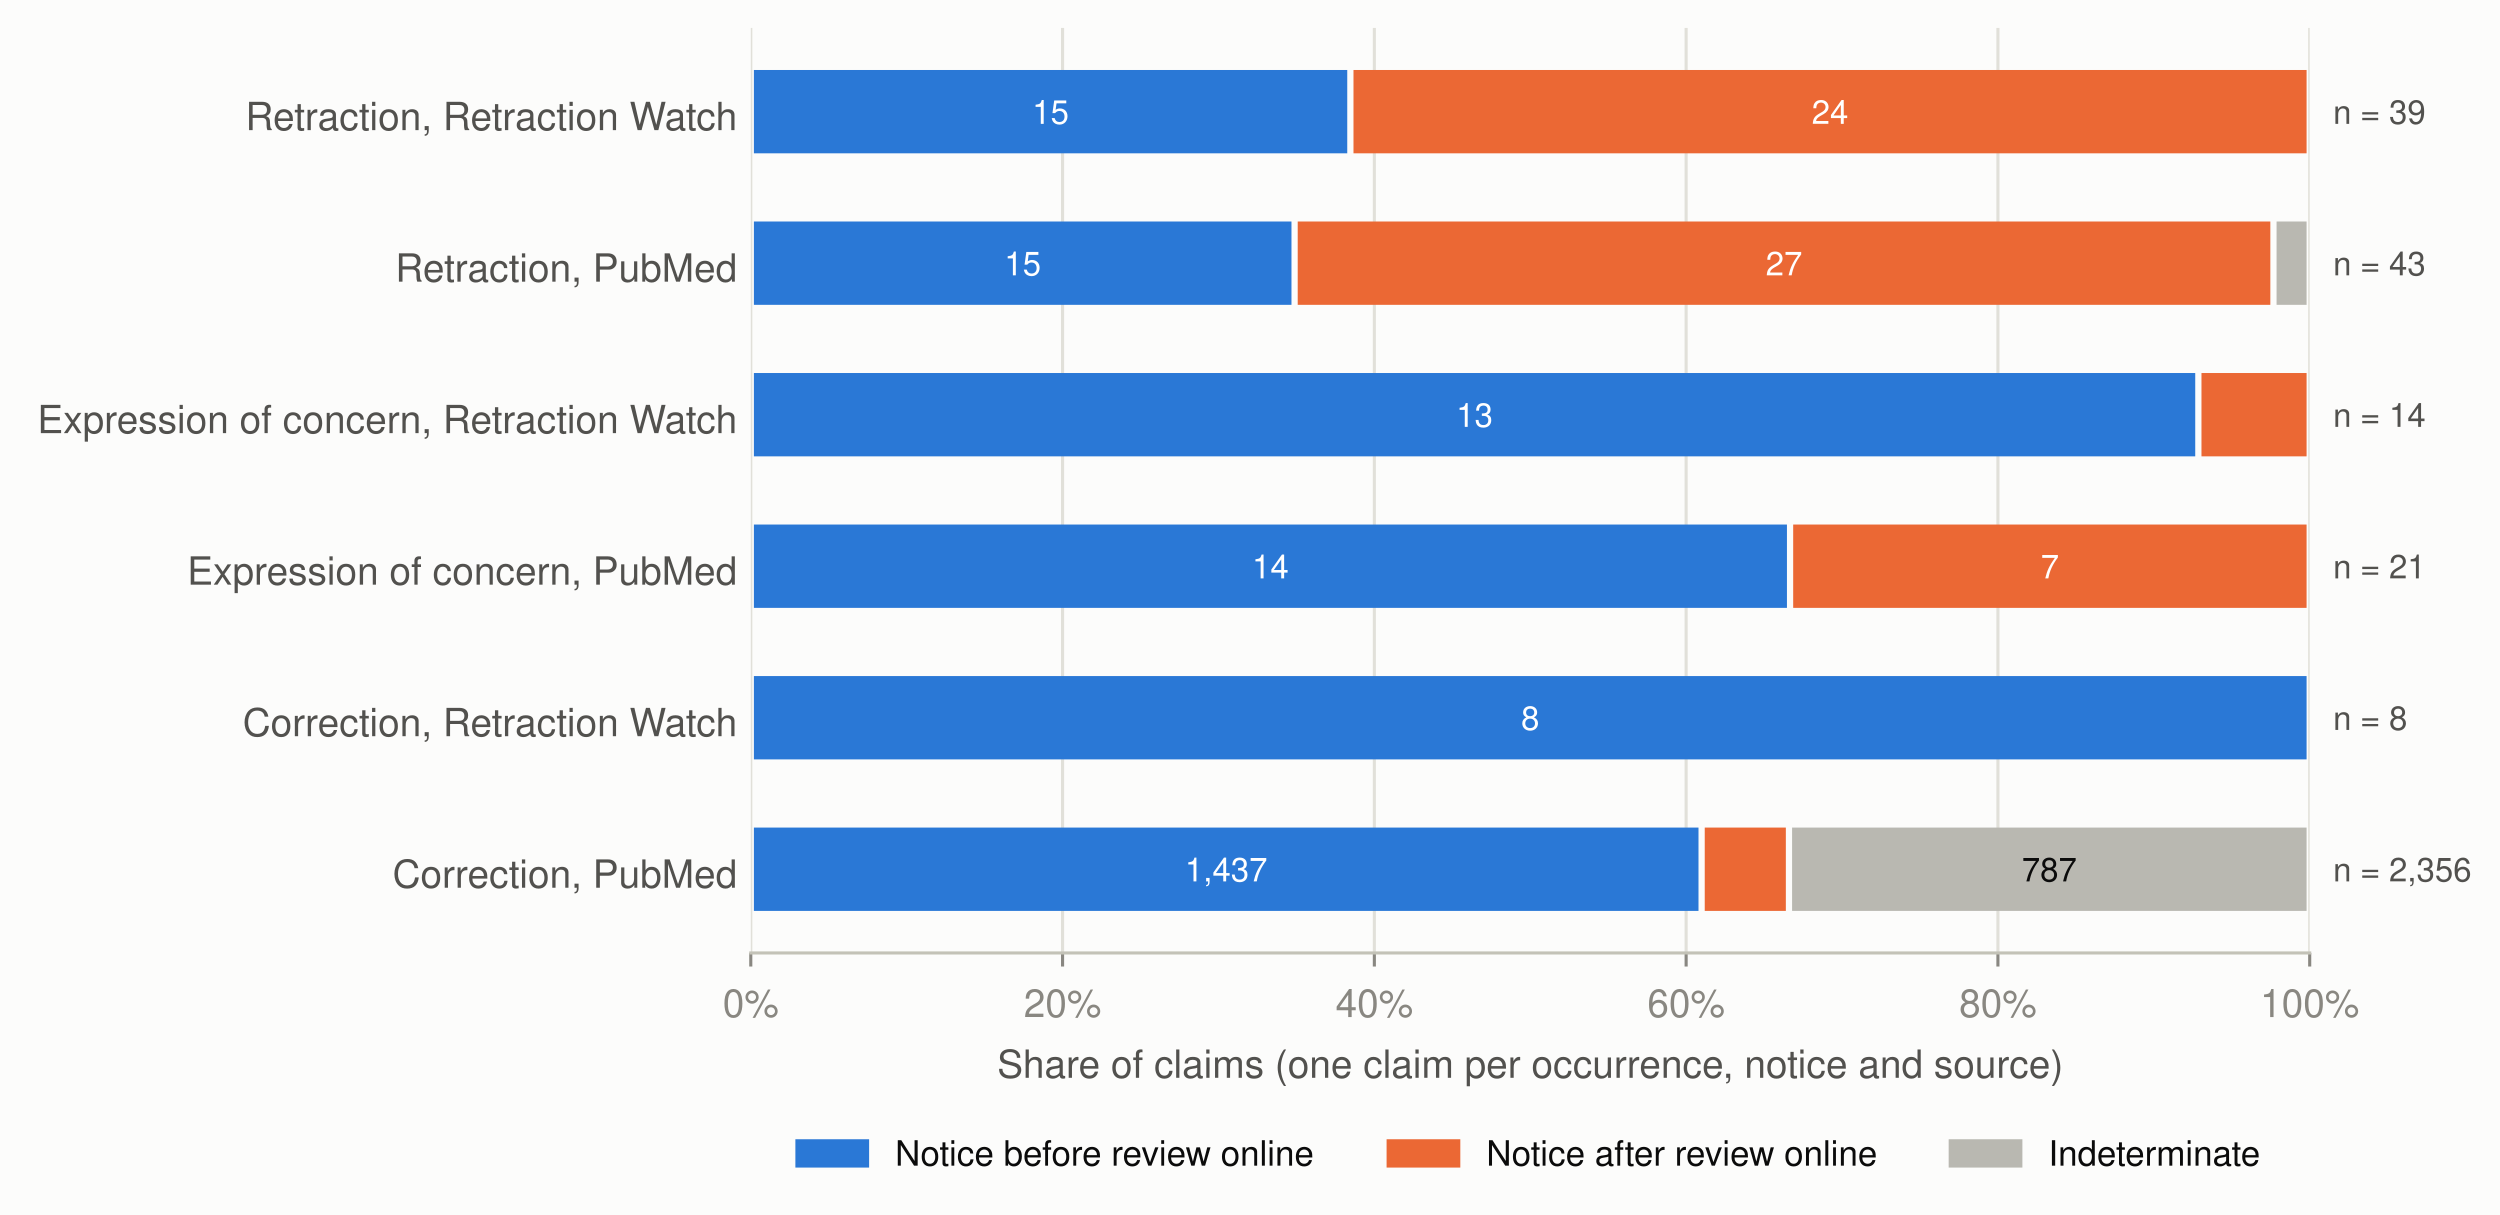
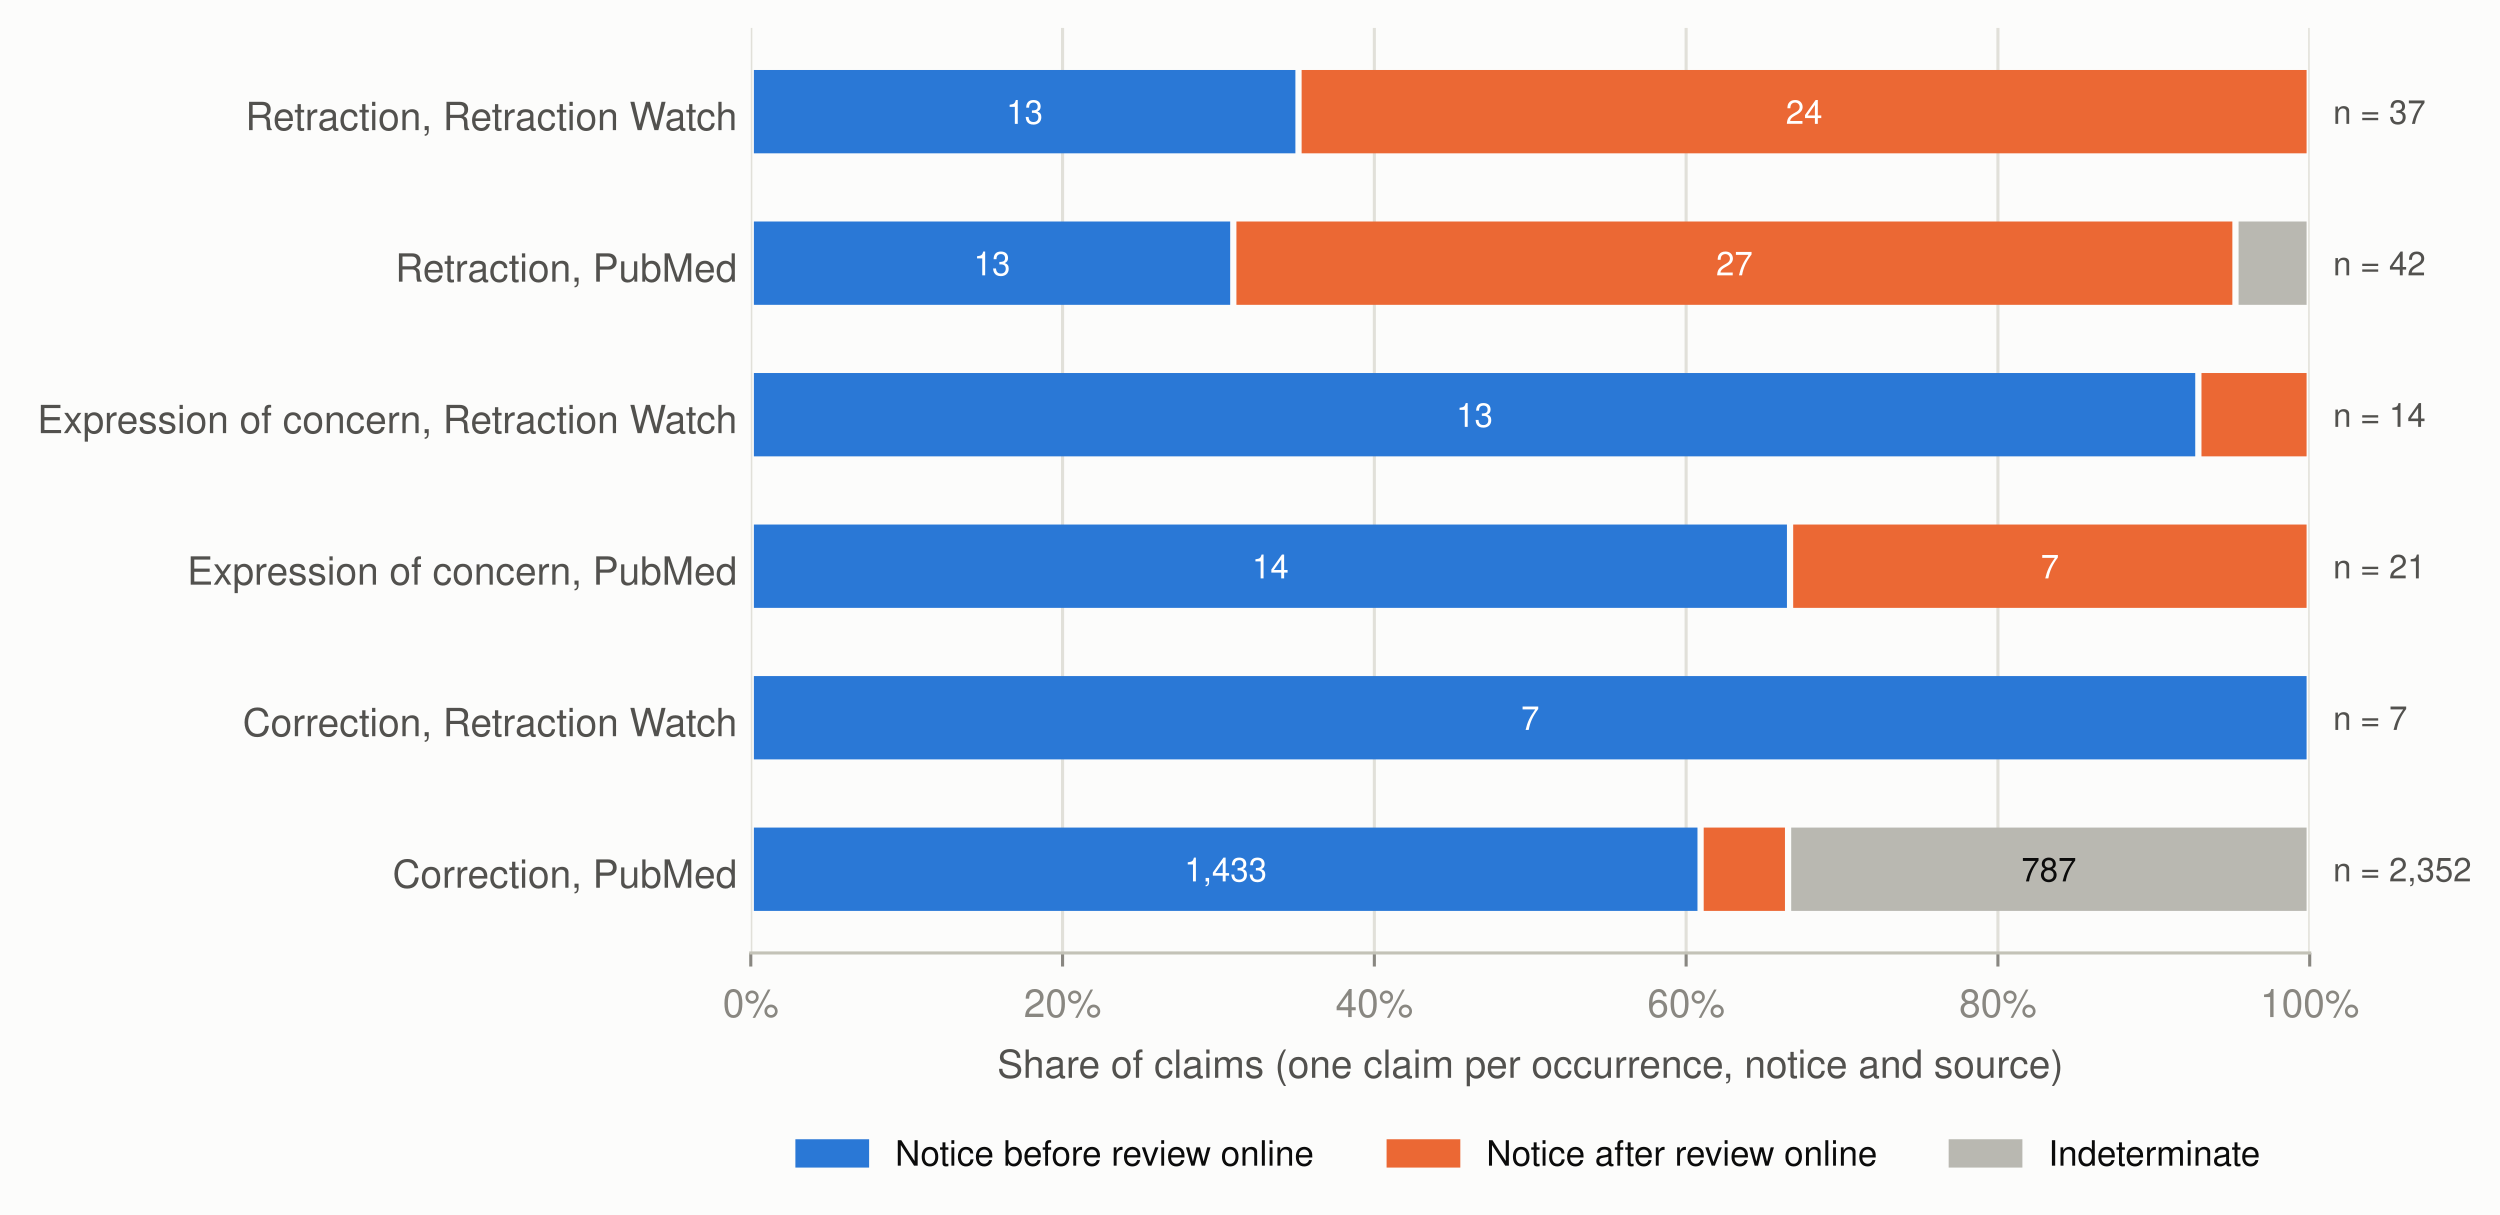
<svg xmlns="http://www.w3.org/2000/svg" xmlns:xlink="http://www.w3.org/1999/xlink" width="644.289pt" height="313.12pt" viewBox="0 0 644.289 313.12" version="1.1">
  <defs>
    <style type="text/css">*{stroke-linejoin: round; stroke-linecap: butt}</style>
  </defs>
  <g id="figure_1">
    <g id="patch_1">
      <path d="M 0 313.12  L 644.289 313.12  L 644.289 -0  L 0 -0  z " style="fill: #fcfcfb" />
    </g>
    <g id="axes_1">
      <g id="patch_2">
        <path d="M 193.488 245.592  L 595.247 245.592  L 595.247 7.2  L 193.488 7.2  z " style="fill: #fcfcfb" />
      </g>
      <g id="matplotlib.axis_1">
        <g id="xtick_1">
          <g id="line2d_1">
-             <path d="M 193.488 245.592  L 193.488 7.2  " clip-path="url(#p604befc9d1)" style="fill: none; stroke: #e1e0d9; stroke-width: 0.8; stroke-linecap: square" />
+             <path d="M 193.488 245.592  L 193.488 7.2  " clip-path="url(#p3d708450e9)" style="fill: none; stroke: #e1e0d9; stroke-width: 0.8; stroke-linecap: square" />
          </g>
          <g id="line2d_2">
            <defs>
-               <path id="m4e81ea8da2" d="M 0 0  L 0 3.5  " style="stroke: #898781; stroke-width: 0.8" />
+               <path id="m92dc407ee1" d="M 0 0  L 0 3.5  " style="stroke: #898781; stroke-width: 0.8" />
            </defs>
            <g>
-               <use xlink:href="#m4e81ea8da2" x="193.488" y="245.592" style="fill: #898781; stroke: #898781; stroke-width: 0.8" />
+               <use xlink:href="#m92dc407ee1" x="193.488" y="245.592" style="fill: #898781; stroke: #898781; stroke-width: 0.8" />
            </g>
          </g>
          <g id="text_1">
            <text style="font-size: 10px; font-family: 'Helvetica Neue', 'Helvetica', 'Arial', 'DejaVu Sans'; text-anchor: middle; fill: #898781" x="193.488" y="262.112" transform="rotate(-0 193.4875 262.112)">0%</text>
          </g>
        </g>
        <g id="xtick_2">
          <g id="line2d_3">
-             <path d="M 273.839 245.592  L 273.839 7.2  " clip-path="url(#p604befc9d1)" style="fill: none; stroke: #e1e0d9; stroke-width: 0.8; stroke-linecap: square" />
+             <path d="M 273.839 245.592  L 273.839 7.2  " clip-path="url(#p3d708450e9)" style="fill: none; stroke: #e1e0d9; stroke-width: 0.8; stroke-linecap: square" />
          </g>
          <g id="line2d_4">
            <g>
-               <use xlink:href="#m4e81ea8da2" x="273.839" y="245.592" style="fill: #898781; stroke: #898781; stroke-width: 0.8" />
+               <use xlink:href="#m92dc407ee1" x="273.839" y="245.592" style="fill: #898781; stroke: #898781; stroke-width: 0.8" />
            </g>
          </g>
          <g id="text_2">
            <text style="font-size: 10px; font-family: 'Helvetica Neue', 'Helvetica', 'Arial', 'DejaVu Sans'; text-anchor: middle; fill: #898781" x="273.839" y="262.112" transform="rotate(-0 273.8395 262.112)">20%</text>
          </g>
        </g>
        <g id="xtick_3">
          <g id="line2d_5">
-             <path d="M 354.192 245.592  L 354.192 7.2  " clip-path="url(#p604befc9d1)" style="fill: none; stroke: #e1e0d9; stroke-width: 0.8; stroke-linecap: square" />
+             <path d="M 354.192 245.592  L 354.192 7.2  " clip-path="url(#p3d708450e9)" style="fill: none; stroke: #e1e0d9; stroke-width: 0.8; stroke-linecap: square" />
          </g>
          <g id="line2d_6">
            <g>
-               <use xlink:href="#m4e81ea8da2" x="354.192" y="245.592" style="fill: #898781; stroke: #898781; stroke-width: 0.8" />
+               <use xlink:href="#m92dc407ee1" x="354.192" y="245.592" style="fill: #898781; stroke: #898781; stroke-width: 0.8" />
            </g>
          </g>
          <g id="text_3">
            <text style="font-size: 10px; font-family: 'Helvetica Neue', 'Helvetica', 'Arial', 'DejaVu Sans'; text-anchor: middle; fill: #898781" x="354.192" y="262.112" transform="rotate(-0 354.1915 262.112)">40%</text>
          </g>
        </g>
        <g id="xtick_4">
          <g id="line2d_7">
-             <path d="M 434.543 245.592  L 434.543 7.2  " clip-path="url(#p604befc9d1)" style="fill: none; stroke: #e1e0d9; stroke-width: 0.8; stroke-linecap: square" />
+             <path d="M 434.543 245.592  L 434.543 7.2  " clip-path="url(#p3d708450e9)" style="fill: none; stroke: #e1e0d9; stroke-width: 0.8; stroke-linecap: square" />
          </g>
          <g id="line2d_8">
            <g>
-               <use xlink:href="#m4e81ea8da2" x="434.543" y="245.592" style="fill: #898781; stroke: #898781; stroke-width: 0.8" />
+               <use xlink:href="#m92dc407ee1" x="434.543" y="245.592" style="fill: #898781; stroke: #898781; stroke-width: 0.8" />
            </g>
          </g>
          <g id="text_4">
            <text style="font-size: 10px; font-family: 'Helvetica Neue', 'Helvetica', 'Arial', 'DejaVu Sans'; text-anchor: middle; fill: #898781" x="434.543" y="262.112" transform="rotate(-0 434.5435 262.112)">60%</text>
          </g>
        </g>
        <g id="xtick_5">
          <g id="line2d_9">
-             <path d="M 514.895 245.592  L 514.895 7.2  " clip-path="url(#p604befc9d1)" style="fill: none; stroke: #e1e0d9; stroke-width: 0.8; stroke-linecap: square" />
+             <path d="M 514.895 245.592  L 514.895 7.2  " clip-path="url(#p3d708450e9)" style="fill: none; stroke: #e1e0d9; stroke-width: 0.8; stroke-linecap: square" />
          </g>
          <g id="line2d_10">
            <g>
-               <use xlink:href="#m4e81ea8da2" x="514.895" y="245.592" style="fill: #898781; stroke: #898781; stroke-width: 0.8" />
+               <use xlink:href="#m92dc407ee1" x="514.895" y="245.592" style="fill: #898781; stroke: #898781; stroke-width: 0.8" />
            </g>
          </g>
          <g id="text_5">
            <text style="font-size: 10px; font-family: 'Helvetica Neue', 'Helvetica', 'Arial', 'DejaVu Sans'; text-anchor: middle; fill: #898781" x="514.895" y="262.112" transform="rotate(-0 514.8955 262.112)">80%</text>
          </g>
        </g>
        <g id="xtick_6">
          <g id="line2d_11">
-             <path d="M 595.247 245.592  L 595.247 7.2  " clip-path="url(#p604befc9d1)" style="fill: none; stroke: #e1e0d9; stroke-width: 0.8; stroke-linecap: square" />
+             <path d="M 595.247 245.592  L 595.247 7.2  " clip-path="url(#p3d708450e9)" style="fill: none; stroke: #e1e0d9; stroke-width: 0.8; stroke-linecap: square" />
          </g>
          <g id="line2d_12">
            <g>
-               <use xlink:href="#m4e81ea8da2" x="595.247" y="245.592" style="fill: #898781; stroke: #898781; stroke-width: 0.8" />
+               <use xlink:href="#m92dc407ee1" x="595.247" y="245.592" style="fill: #898781; stroke: #898781; stroke-width: 0.8" />
            </g>
          </g>
          <g id="text_6">
            <text style="font-size: 10px; font-family: 'Helvetica Neue', 'Helvetica', 'Arial', 'DejaVu Sans'; text-anchor: middle; fill: #898781" x="595.247" y="262.112" transform="rotate(-0 595.2475 262.112)">100%</text>
          </g>
        </g>
        <g id="text_7">
          <text style="font-size: 10px; font-family: 'Helvetica Neue', 'Helvetica', 'Arial', 'DejaVu Sans'; text-anchor: middle; fill: #52514e" x="394.368" y="277.762" transform="rotate(-0 394.3675 277.762)">Share of claims (one claim per occurrence, notice and source)</text>
        </g>
      </g>
      <g id="matplotlib.axis_2">
        <g id="ytick_1">
          <g id="line2d_13" />
          <g id="text_8">
            <text style="font-size: 10px; font-family: 'Helvetica Neue', 'Helvetica', 'Arial', 'DejaVu Sans'; text-anchor: end; fill: #52514e" x="189.988" y="33.534" transform="rotate(-0 189.9875 33.53438)">Retraction, Retraction Watch</text>
          </g>
        </g>
        <g id="ytick_2">
          <g id="line2d_14" />
          <g id="text_9">
            <text style="font-size: 10px; font-family: 'Helvetica Neue', 'Helvetica', 'Arial', 'DejaVu Sans'; text-anchor: end; fill: #52514e" x="189.988" y="72.583" transform="rotate(-0 189.9875 72.58303)">Retraction, PubMed</text>
          </g>
        </g>
        <g id="ytick_3">
          <g id="line2d_15" />
          <g id="text_10">
            <text style="font-size: 10px; font-family: 'Helvetica Neue', 'Helvetica', 'Arial', 'DejaVu Sans'; text-anchor: end; fill: #52514e" x="189.988" y="111.632" transform="rotate(-0 189.9875 111.6317)">Expression of concern, Retraction Watch</text>
          </g>
        </g>
        <g id="ytick_4">
          <g id="line2d_16" />
          <g id="text_11">
            <text style="font-size: 10px; font-family: 'Helvetica Neue', 'Helvetica', 'Arial', 'DejaVu Sans'; text-anchor: end; fill: #52514e" x="189.988" y="150.68" transform="rotate(-0 189.9875 150.6803)">Expression of concern, PubMed</text>
          </g>
        </g>
        <g id="ytick_5">
          <g id="line2d_17" />
          <g id="text_12">
            <text style="font-size: 10px; font-family: 'Helvetica Neue', 'Helvetica', 'Arial', 'DejaVu Sans'; text-anchor: end; fill: #52514e" x="189.988" y="189.729" transform="rotate(-0 189.9875 189.729)">Correction, Retraction Watch</text>
          </g>
        </g>
        <g id="ytick_6">
          <g id="line2d_18" />
          <g id="text_13">
            <text style="font-size: 10px; font-family: 'Helvetica Neue', 'Helvetica', 'Arial', 'DejaVu Sans'; text-anchor: end; fill: #52514e" x="189.988" y="228.778" transform="rotate(-0 189.9875 228.7776)">Correction, PubMed</text>
          </g>
        </g>
      </g>
      <g id="patch_3">
-         <path d="M 194.291 18.036  L 347.207 18.036  L 347.207 39.513  L 194.291 39.513  z " clip-path="url(#p604befc9d1)" style="fill: #2a78d6" />
+         <path d="M 194.291 18.036  L 333.843 18.036  L 333.843 39.513  L 194.291 39.513  z " clip-path="url(#p3d708450e9)" style="fill: #2a78d6" />
      </g>
      <g id="patch_4">
-         <path d="M 348.814 18.036  L 594.444 18.036  L 594.444 39.513  L 348.814 39.513  z " clip-path="url(#p604befc9d1)" style="fill: #eb6834" />
+         <path d="M 335.45 18.036  L 594.444 18.036  L 594.444 39.513  L 335.45 39.513  z " clip-path="url(#p3d708450e9)" style="fill: #eb6834" />
      </g>
      <g id="patch_5">
-         <path d="M 194.291 57.085  L 332.833 57.085  L 332.833 78.561  L 194.291 78.561  z " clip-path="url(#p604befc9d1)" style="fill: #2a78d6" />
+         <path d="M 194.291 57.085  L 317.038 57.085  L 317.038 78.561  L 194.291 78.561  z " clip-path="url(#p3d708450e9)" style="fill: #2a78d6" />
      </g>
      <g id="patch_6">
-         <path d="M 334.44 57.085  L 585.101 57.085  L 585.101 78.561  L 334.44 78.561  z " clip-path="url(#p604befc9d1)" style="fill: #eb6834" />
+         <path d="M 318.645 57.085  L 575.313 57.085  L 575.313 78.561  L 318.645 78.561  z " clip-path="url(#p3d708450e9)" style="fill: #eb6834" />
      </g>
      <g id="patch_7">
-         <path d="M 586.708 57.085  L 594.444 57.085  L 594.444 78.561  L 586.708 78.561  z " clip-path="url(#p604befc9d1)" style="fill: #b9b8b1" />
+         <path d="M 576.92 57.085  L 594.444 57.085  L 594.444 78.561  L 576.92 78.561  z " clip-path="url(#p3d708450e9)" style="fill: #b9b8b1" />
      </g>
      <g id="patch_8">
-         <path d="M 194.291 96.133  L 565.747 96.133  L 565.747 117.61  L 194.291 117.61  z " clip-path="url(#p604befc9d1)" style="fill: #2a78d6" />
+         <path d="M 194.291 96.133  L 565.747 96.133  L 565.747 117.61  L 194.291 117.61  z " clip-path="url(#p3d708450e9)" style="fill: #2a78d6" />
      </g>
      <g id="patch_9">
-         <path d="M 567.354 96.133  L 594.444 96.133  L 594.444 117.61  L 567.354 117.61  z " clip-path="url(#p604befc9d1)" style="fill: #eb6834" />
+         <path d="M 567.354 96.133  L 594.444 96.133  L 594.444 117.61  L 567.354 117.61  z " clip-path="url(#p3d708450e9)" style="fill: #eb6834" />
      </g>
      <g id="patch_10">
-         <path d="M 194.291 135.182  L 460.524 135.182  L 460.524 156.659  L 194.291 156.659  z " clip-path="url(#p604befc9d1)" style="fill: #2a78d6" />
+         <path d="M 194.291 135.182  L 460.524 135.182  L 460.524 156.659  L 194.291 156.659  z " clip-path="url(#p3d708450e9)" style="fill: #2a78d6" />
      </g>
      <g id="patch_11">
-         <path d="M 462.131 135.182  L 594.444 135.182  L 594.444 156.659  L 462.131 156.659  z " clip-path="url(#p604befc9d1)" style="fill: #eb6834" />
+         <path d="M 462.131 135.182  L 594.444 135.182  L 594.444 156.659  L 462.131 156.659  z " clip-path="url(#p3d708450e9)" style="fill: #eb6834" />
      </g>
      <g id="patch_12">
-         <path d="M 194.291 174.231  L 594.444 174.231  L 594.444 195.707  L 194.291 195.707  z " clip-path="url(#p604befc9d1)" style="fill: #2a78d6" />
+         <path d="M 194.291 174.231  L 594.444 174.231  L 594.444 195.707  L 194.291 195.707  z " clip-path="url(#p3d708450e9)" style="fill: #2a78d6" />
      </g>
      <g id="patch_13">
-         <path d="M 194.291 213.279  L 437.73 213.279  L 437.73 234.756  L 194.291 234.756  z " clip-path="url(#p604befc9d1)" style="fill: #2a78d6" />
+         <path d="M 194.291 213.279  L 437.464 213.279  L 437.464 234.756  L 194.291 234.756  z " clip-path="url(#p3d708450e9)" style="fill: #2a78d6" />
      </g>
      <g id="patch_14">
-         <path d="M 439.337 213.279  L 460.24 213.279  L 460.24 234.756  L 439.337 234.756  z " clip-path="url(#p604befc9d1)" style="fill: #eb6834" />
+         <path d="M 439.071 213.279  L 460.012 213.279  L 460.012 234.756  L 439.071 234.756  z " clip-path="url(#p3d708450e9)" style="fill: #eb6834" />
      </g>
      <g id="patch_15">
-         <path d="M 461.847 213.279  L 594.444 213.279  L 594.444 234.756  L 461.847 234.756  z " clip-path="url(#p604befc9d1)" style="fill: #b9b8b1" />
+         <path d="M 461.619 213.279  L 594.444 213.279  L 594.444 234.756  L 461.619 234.756  z " clip-path="url(#p3d708450e9)" style="fill: #b9b8b1" />
      </g>
      <g id="patch_16">
        <path d="M 193.488 245.592  L 595.247 245.592  " style="fill: none; stroke: #c3c2b7; stroke-width: 0.8; stroke-linejoin: miter; stroke-linecap: square" />
      </g>
      <g id="text_14">
-         <text style="font-size: 8.5px; font-family: 'Helvetica Neue', 'Helvetica', 'Arial', 'DejaVu Sans'; text-anchor: middle; fill: #ffffff" x="270.749" y="31.915" transform="rotate(-0 270.749 31.91513)">15</text>
+         <text style="font-size: 8.5px; font-family: 'Helvetica Neue', 'Helvetica', 'Arial', 'DejaVu Sans'; text-anchor: middle; fill: #ffffff" x="264.067" y="31.915" transform="rotate(-0 264.067 31.91513)">13</text>
      </g>
      <g id="text_15">
-         <text style="font-size: 8.5px; font-family: 'Helvetica Neue', 'Helvetica', 'Arial', 'DejaVu Sans'; text-anchor: middle; fill: #ffffff" x="471.629" y="31.915" transform="rotate(-0 471.629 31.91513)">24</text>
+         <text style="font-size: 8.5px; font-family: 'Helvetica Neue', 'Helvetica', 'Arial', 'DejaVu Sans'; text-anchor: middle; fill: #ffffff" x="464.947" y="31.915" transform="rotate(-0 464.947 31.91513)">24</text>
      </g>
      <g id="text_16">
-         <text style="font-size: 8.5px; font-family: 'Helvetica Neue', 'Helvetica', 'Arial', 'DejaVu Sans'; text-anchor: start; fill: #52514e" x="601.274" y="31.915" transform="rotate(-0 601.2739 31.91513)">n = 39</text>
+         <text style="font-size: 8.5px; font-family: 'Helvetica Neue', 'Helvetica', 'Arial', 'DejaVu Sans'; text-anchor: start; fill: #52514e" x="601.274" y="31.915" transform="rotate(-0 601.2739 31.91513)">n = 37</text>
      </g>
      <g id="text_17">
-         <text style="font-size: 8.5px; font-family: 'Helvetica Neue', 'Helvetica', 'Arial', 'DejaVu Sans'; text-anchor: middle; fill: #ffffff" x="263.562" y="70.964" transform="rotate(-0 263.5619 70.96378)">15</text>
+         <text style="font-size: 8.5px; font-family: 'Helvetica Neue', 'Helvetica', 'Arial', 'DejaVu Sans'; text-anchor: middle; fill: #ffffff" x="255.665" y="70.964" transform="rotate(-0 255.6646 70.96378)">13</text>
      </g>
      <g id="text_18">
-         <text style="font-size: 8.5px; font-family: 'Helvetica Neue', 'Helvetica', 'Arial', 'DejaVu Sans'; text-anchor: middle; fill: #ffffff" x="459.77" y="70.964" transform="rotate(-0 459.7703 70.96378)">27</text>
+         <text style="font-size: 8.5px; font-family: 'Helvetica Neue', 'Helvetica', 'Arial', 'DejaVu Sans'; text-anchor: middle; fill: #ffffff" x="446.979" y="70.964" transform="rotate(-0 446.9789 70.96378)">27</text>
      </g>
      <g id="text_19">
-         <text style="font-size: 8.5px; font-family: 'Helvetica Neue', 'Helvetica', 'Arial', 'DejaVu Sans'; text-anchor: start; fill: #52514e" x="601.274" y="70.964" transform="rotate(-0 601.2739 70.96378)">n = 43</text>
+         <text style="font-size: 8.5px; font-family: 'Helvetica Neue', 'Helvetica', 'Arial', 'DejaVu Sans'; text-anchor: start; fill: #52514e" x="601.274" y="70.964" transform="rotate(-0 601.2739 70.96378)">n = 42</text>
      </g>
      <g id="text_20">
        <text style="font-size: 8.5px; font-family: 'Helvetica Neue', 'Helvetica', 'Arial', 'DejaVu Sans'; text-anchor: middle; fill: #ffffff" x="380.019" y="110.012" transform="rotate(-0 380.0189 110.0124)">13</text>
      </g>
      <g id="text_21">
        <text style="font-size: 8.5px; font-family: 'Helvetica Neue', 'Helvetica', 'Arial', 'DejaVu Sans'; text-anchor: start; fill: #52514e" x="601.274" y="110.012" transform="rotate(-0 601.2739 110.0124)">n = 14</text>
      </g>
      <g id="text_22">
        <text style="font-size: 8.5px; font-family: 'Helvetica Neue', 'Helvetica', 'Arial', 'DejaVu Sans'; text-anchor: middle; fill: #ffffff" x="327.408" y="149.061" transform="rotate(-0 327.4075 149.0611)">14</text>
      </g>
      <g id="text_23">
        <text style="font-size: 8.5px; font-family: 'Helvetica Neue', 'Helvetica', 'Arial', 'DejaVu Sans'; text-anchor: middle; fill: #ffffff" x="528.288" y="149.061" transform="rotate(-0 528.2875 149.0611)">7</text>
      </g>
      <g id="text_24">
        <text style="font-size: 8.5px; font-family: 'Helvetica Neue', 'Helvetica', 'Arial', 'DejaVu Sans'; text-anchor: start; fill: #52514e" x="601.274" y="149.061" transform="rotate(-0 601.2739 149.0611)">n = 21</text>
      </g>
      <g id="text_25">
-         <text style="font-size: 8.5px; font-family: 'Helvetica Neue', 'Helvetica', 'Arial', 'DejaVu Sans'; text-anchor: middle; fill: #ffffff" x="394.368" y="188.11" transform="rotate(-0 394.3675 188.1097)">8</text>
+         <text style="font-size: 8.5px; font-family: 'Helvetica Neue', 'Helvetica', 'Arial', 'DejaVu Sans'; text-anchor: middle; fill: #ffffff" x="394.368" y="188.11" transform="rotate(-0 394.3675 188.1097)">7</text>
      </g>
      <g id="text_26">
-         <text style="font-size: 8.5px; font-family: 'Helvetica Neue', 'Helvetica', 'Arial', 'DejaVu Sans'; text-anchor: start; fill: #52514e" x="601.274" y="188.11" transform="rotate(-0 601.2739 188.1097)">n = 8</text>
+         <text style="font-size: 8.5px; font-family: 'Helvetica Neue', 'Helvetica', 'Arial', 'DejaVu Sans'; text-anchor: start; fill: #52514e" x="601.274" y="188.11" transform="rotate(-0 601.2739 188.1097)">n = 7</text>
      </g>
      <g id="text_27">
-         <text style="font-size: 8.5px; font-family: 'Helvetica Neue', 'Helvetica', 'Arial', 'DejaVu Sans'; text-anchor: middle; fill: #ffffff" x="316.011" y="227.158" transform="rotate(-0 316.0107 227.1584)">1,437</text>
+         <text style="font-size: 8.5px; font-family: 'Helvetica Neue', 'Helvetica', 'Arial', 'DejaVu Sans'; text-anchor: middle; fill: #ffffff" x="315.877" y="227.158" transform="rotate(-0 315.8774 227.1584)">1,433</text>
      </g>
      <g id="text_28">
-         <text style="font-size: 8.5px; font-family: 'Helvetica Neue', 'Helvetica', 'Arial', 'DejaVu Sans'; text-anchor: middle; fill: #0b0b0b" x="528.145" y="227.158" transform="rotate(-0 528.1454 227.1584)">787</text>
+         <text style="font-size: 8.5px; font-family: 'Helvetica Neue', 'Helvetica', 'Arial', 'DejaVu Sans'; text-anchor: middle; fill: #0b0b0b" x="528.031" y="227.158" transform="rotate(-0 528.0313 227.1584)">787</text>
      </g>
      <g id="text_29">
-         <text style="font-size: 8.5px; font-family: 'Helvetica Neue', 'Helvetica', 'Arial', 'DejaVu Sans'; text-anchor: start; fill: #52514e" x="601.274" y="227.158" transform="rotate(-0 601.2739 227.1584)">n = 2,356</text>
+         <text style="font-size: 8.5px; font-family: 'Helvetica Neue', 'Helvetica', 'Arial', 'DejaVu Sans'; text-anchor: start; fill: #52514e" x="601.274" y="227.158" transform="rotate(-0 601.2739 227.1584)">n = 2,352</text>
      </g>
      <g id="legend_1">
        <g id="patch_17">
          <path d="M 205.483 300.403  L 223.483 300.403  L 223.483 294.103  L 205.483 294.103  z " style="fill: #2a78d6; stroke: #2a78d6; stroke-linejoin: miter" />
        </g>
        <g id="text_30">
          <text style="font-size: 9px; font-family: 'Helvetica Neue', 'Helvetica', 'Arial', 'DejaVu Sans'; text-anchor: start; fill: #0b0b0b" x="230.683" y="300.403" transform="rotate(-0 230.6828 300.4027)">Notice before review online</text>
        </g>
        <g id="patch_18">
          <path d="M 357.846 300.403  L 375.846 300.403  L 375.846 294.103  L 357.846 294.103  z " style="fill: #eb6834; stroke: #eb6834; stroke-linejoin: miter" />
        </g>
        <g id="text_31">
          <text style="font-size: 9px; font-family: 'Helvetica Neue', 'Helvetica', 'Arial', 'DejaVu Sans'; text-anchor: start; fill: #0b0b0b" x="383.046" y="300.403" transform="rotate(-0 383.0458 300.4027)">Notice after review online</text>
        </g>
        <g id="patch_19">
          <path d="M 502.702 300.403  L 520.702 300.403  L 520.702 294.103  L 502.702 294.103  z " style="fill: #b9b8b1; stroke: #b9b8b1; stroke-linejoin: miter" />
        </g>
        <g id="text_32">
          <text style="font-size: 9px; font-family: 'Helvetica Neue', 'Helvetica', 'Arial', 'DejaVu Sans'; text-anchor: start; fill: #0b0b0b" x="527.902" y="300.403" transform="rotate(-0 527.9022 300.4027)">Indeterminate</text>
        </g>
      </g>
    </g>
  </g>
  <defs>
-     <clipPath id="p604befc9d1">
+     <clipPath id="p3d708450e9">
      <rect x="193.488" y="7.2" width="401.76" height="238.392" />
    </clipPath>
  </defs>
</svg>
